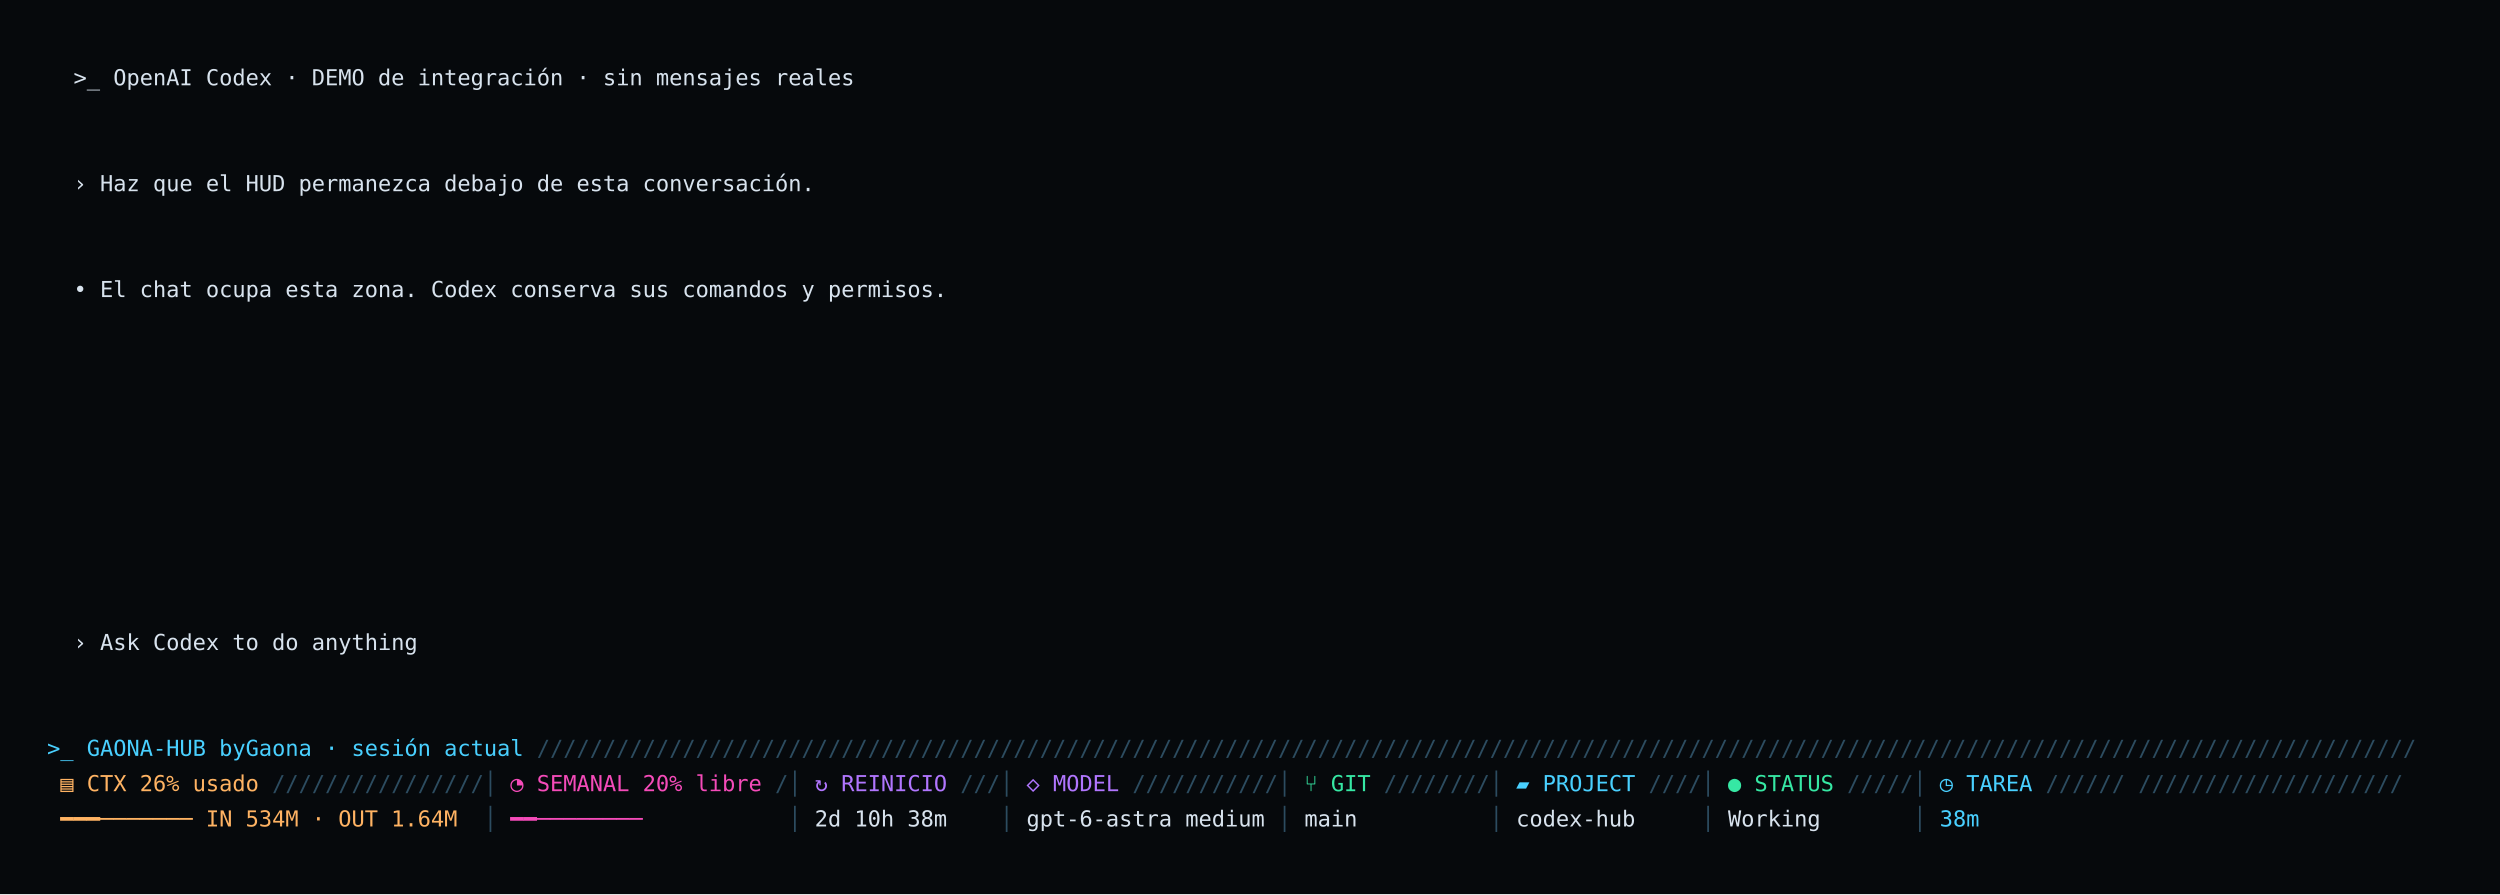
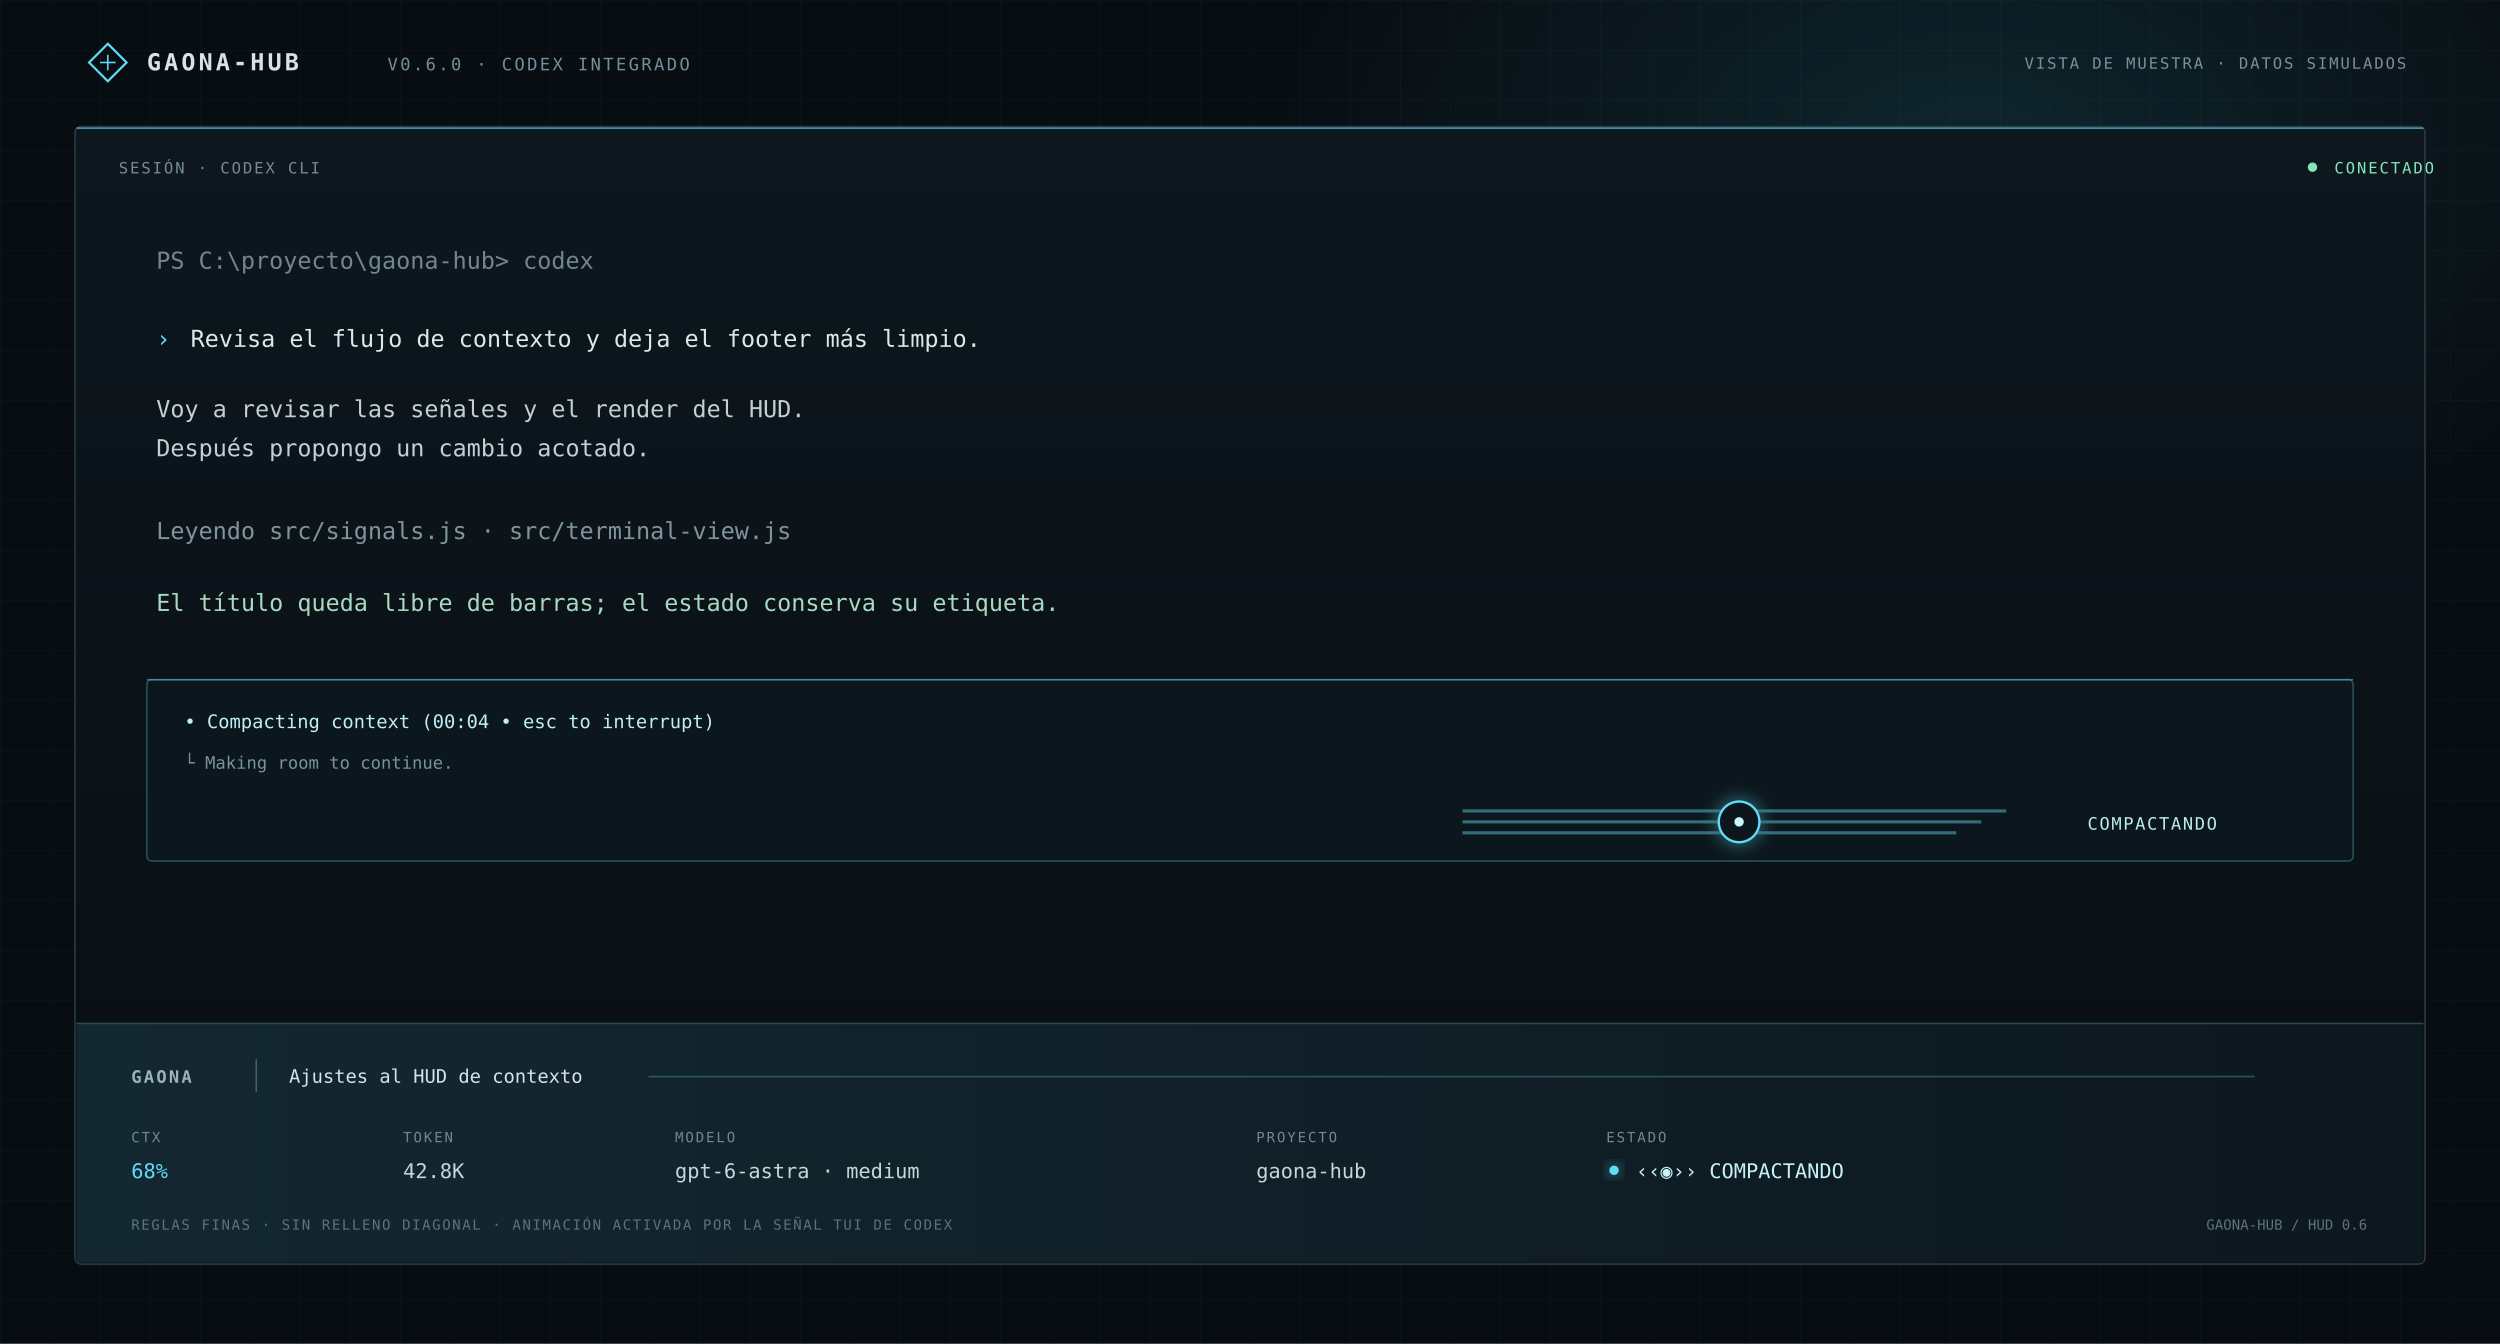
- <svg xmlns="http://www.w3.org/2000/svg" width="1700" height="608" viewBox="0 0 1700 608">
-   <rect width="100%" height="100%" fill="#06090c" />
-   <g font-family="Consolas, monospace" font-size="15">
-     <text x="32" y="58" xml:space="preserve">
-       <tspan x="32" fill="#d8e3ee"> </tspan>
-       <tspan x="41" fill="#d8e3ee"> </tspan>
-       <tspan x="50" fill="#d8e3ee">&gt;</tspan>
-       <tspan x="59" fill="#d8e3ee">_</tspan>
-       <tspan x="68" fill="#d8e3ee"> </tspan>
-       <tspan x="77" fill="#d8e3ee">O</tspan>
-       <tspan x="86" fill="#d8e3ee">p</tspan>
-       <tspan x="95" fill="#d8e3ee">e</tspan>
-       <tspan x="104" fill="#d8e3ee">n</tspan>
-       <tspan x="113" fill="#d8e3ee">A</tspan>
-       <tspan x="122" fill="#d8e3ee">I</tspan>
-       <tspan x="131" fill="#d8e3ee"> </tspan>
-       <tspan x="140" fill="#d8e3ee">C</tspan>
-       <tspan x="149" fill="#d8e3ee">o</tspan>
-       <tspan x="158" fill="#d8e3ee">d</tspan>
-       <tspan x="167" fill="#d8e3ee">e</tspan>
-       <tspan x="176" fill="#d8e3ee">x</tspan>
-       <tspan x="185" fill="#d8e3ee"> </tspan>
-       <tspan x="194" fill="#d8e3ee">·</tspan>
-       <tspan x="203" fill="#d8e3ee"> </tspan>
-       <tspan x="212" fill="#d8e3ee">D</tspan>
-       <tspan x="221" fill="#d8e3ee">E</tspan>
-       <tspan x="230" fill="#d8e3ee">M</tspan>
-       <tspan x="239" fill="#d8e3ee">O</tspan>
-       <tspan x="248" fill="#d8e3ee"> </tspan>
-       <tspan x="257" fill="#d8e3ee">d</tspan>
-       <tspan x="266" fill="#d8e3ee">e</tspan>
-       <tspan x="275" fill="#d8e3ee"> </tspan>
-       <tspan x="284" fill="#d8e3ee">i</tspan>
-       <tspan x="293" fill="#d8e3ee">n</tspan>
-       <tspan x="302" fill="#d8e3ee">t</tspan>
-       <tspan x="311" fill="#d8e3ee">e</tspan>
-       <tspan x="320" fill="#d8e3ee">g</tspan>
-       <tspan x="329" fill="#d8e3ee">r</tspan>
-       <tspan x="338" fill="#d8e3ee">a</tspan>
-       <tspan x="347" fill="#d8e3ee">c</tspan>
-       <tspan x="356" fill="#d8e3ee">i</tspan>
-       <tspan x="365" fill="#d8e3ee">ó</tspan>
-       <tspan x="374" fill="#d8e3ee">n</tspan>
-       <tspan x="383" fill="#d8e3ee"> </tspan>
-       <tspan x="392" fill="#d8e3ee">·</tspan>
-       <tspan x="401" fill="#d8e3ee"> </tspan>
-       <tspan x="410" fill="#d8e3ee">s</tspan>
-       <tspan x="419" fill="#d8e3ee">i</tspan>
-       <tspan x="428" fill="#d8e3ee">n</tspan>
-       <tspan x="437" fill="#d8e3ee"> </tspan>
-       <tspan x="446" fill="#d8e3ee">m</tspan>
-       <tspan x="455" fill="#d8e3ee">e</tspan>
-       <tspan x="464" fill="#d8e3ee">n</tspan>
-       <tspan x="473" fill="#d8e3ee">s</tspan>
-       <tspan x="482" fill="#d8e3ee">a</tspan>
-       <tspan x="491" fill="#d8e3ee">j</tspan>
-       <tspan x="500" fill="#d8e3ee">e</tspan>
-       <tspan x="509" fill="#d8e3ee">s</tspan>
-       <tspan x="518" fill="#d8e3ee"> </tspan>
-       <tspan x="527" fill="#d8e3ee">r</tspan>
-       <tspan x="536" fill="#d8e3ee">e</tspan>
-       <tspan x="545" fill="#d8e3ee">a</tspan>
-       <tspan x="554" fill="#d8e3ee">l</tspan>
-       <tspan x="563" fill="#d8e3ee">e</tspan>
-       <tspan x="572" fill="#d8e3ee">s</tspan>
-     </text>
-     <text x="32" y="82" xml:space="preserve" />
-     <text x="32" y="106" xml:space="preserve" />
-     <text x="32" y="130" xml:space="preserve">
-       <tspan x="32" fill="#d8e3ee"> </tspan>
-       <tspan x="41" fill="#d8e3ee"> </tspan>
-       <tspan x="50" fill="#d8e3ee">›</tspan>
-       <tspan x="59" fill="#d8e3ee"> </tspan>
-       <tspan x="68" fill="#d8e3ee">H</tspan>
-       <tspan x="77" fill="#d8e3ee">a</tspan>
-       <tspan x="86" fill="#d8e3ee">z</tspan>
-       <tspan x="95" fill="#d8e3ee"> </tspan>
-       <tspan x="104" fill="#d8e3ee">q</tspan>
-       <tspan x="113" fill="#d8e3ee">u</tspan>
-       <tspan x="122" fill="#d8e3ee">e</tspan>
-       <tspan x="131" fill="#d8e3ee"> </tspan>
-       <tspan x="140" fill="#d8e3ee">e</tspan>
-       <tspan x="149" fill="#d8e3ee">l</tspan>
-       <tspan x="158" fill="#d8e3ee"> </tspan>
-       <tspan x="167" fill="#d8e3ee">H</tspan>
-       <tspan x="176" fill="#d8e3ee">U</tspan>
-       <tspan x="185" fill="#d8e3ee">D</tspan>
-       <tspan x="194" fill="#d8e3ee"> </tspan>
-       <tspan x="203" fill="#d8e3ee">p</tspan>
-       <tspan x="212" fill="#d8e3ee">e</tspan>
-       <tspan x="221" fill="#d8e3ee">r</tspan>
-       <tspan x="230" fill="#d8e3ee">m</tspan>
-       <tspan x="239" fill="#d8e3ee">a</tspan>
-       <tspan x="248" fill="#d8e3ee">n</tspan>
-       <tspan x="257" fill="#d8e3ee">e</tspan>
-       <tspan x="266" fill="#d8e3ee">z</tspan>
-       <tspan x="275" fill="#d8e3ee">c</tspan>
-       <tspan x="284" fill="#d8e3ee">a</tspan>
-       <tspan x="293" fill="#d8e3ee"> </tspan>
-       <tspan x="302" fill="#d8e3ee">d</tspan>
-       <tspan x="311" fill="#d8e3ee">e</tspan>
-       <tspan x="320" fill="#d8e3ee">b</tspan>
-       <tspan x="329" fill="#d8e3ee">a</tspan>
-       <tspan x="338" fill="#d8e3ee">j</tspan>
-       <tspan x="347" fill="#d8e3ee">o</tspan>
-       <tspan x="356" fill="#d8e3ee"> </tspan>
-       <tspan x="365" fill="#d8e3ee">d</tspan>
-       <tspan x="374" fill="#d8e3ee">e</tspan>
-       <tspan x="383" fill="#d8e3ee"> </tspan>
-       <tspan x="392" fill="#d8e3ee">e</tspan>
-       <tspan x="401" fill="#d8e3ee">s</tspan>
-       <tspan x="410" fill="#d8e3ee">t</tspan>
-       <tspan x="419" fill="#d8e3ee">a</tspan>
-       <tspan x="428" fill="#d8e3ee"> </tspan>
-       <tspan x="437" fill="#d8e3ee">c</tspan>
-       <tspan x="446" fill="#d8e3ee">o</tspan>
-       <tspan x="455" fill="#d8e3ee">n</tspan>
-       <tspan x="464" fill="#d8e3ee">v</tspan>
-       <tspan x="473" fill="#d8e3ee">e</tspan>
-       <tspan x="482" fill="#d8e3ee">r</tspan>
-       <tspan x="491" fill="#d8e3ee">s</tspan>
-       <tspan x="500" fill="#d8e3ee">a</tspan>
-       <tspan x="509" fill="#d8e3ee">c</tspan>
-       <tspan x="518" fill="#d8e3ee">i</tspan>
-       <tspan x="527" fill="#d8e3ee">ó</tspan>
-       <tspan x="536" fill="#d8e3ee">n</tspan>
-       <tspan x="545" fill="#d8e3ee">.</tspan>
-     </text>
-     <text x="32" y="154" xml:space="preserve" />
-     <text x="32" y="178" xml:space="preserve" />
-     <text x="32" y="202" xml:space="preserve">
-       <tspan x="32" fill="#d8e3ee"> </tspan>
-       <tspan x="41" fill="#d8e3ee"> </tspan>
-       <tspan x="50" fill="#d8e3ee">•</tspan>
-       <tspan x="59" fill="#d8e3ee"> </tspan>
-       <tspan x="68" fill="#d8e3ee">E</tspan>
-       <tspan x="77" fill="#d8e3ee">l</tspan>
-       <tspan x="86" fill="#d8e3ee"> </tspan>
-       <tspan x="95" fill="#d8e3ee">c</tspan>
-       <tspan x="104" fill="#d8e3ee">h</tspan>
-       <tspan x="113" fill="#d8e3ee">a</tspan>
-       <tspan x="122" fill="#d8e3ee">t</tspan>
-       <tspan x="131" fill="#d8e3ee"> </tspan>
-       <tspan x="140" fill="#d8e3ee">o</tspan>
-       <tspan x="149" fill="#d8e3ee">c</tspan>
-       <tspan x="158" fill="#d8e3ee">u</tspan>
-       <tspan x="167" fill="#d8e3ee">p</tspan>
-       <tspan x="176" fill="#d8e3ee">a</tspan>
-       <tspan x="185" fill="#d8e3ee"> </tspan>
-       <tspan x="194" fill="#d8e3ee">e</tspan>
-       <tspan x="203" fill="#d8e3ee">s</tspan>
-       <tspan x="212" fill="#d8e3ee">t</tspan>
-       <tspan x="221" fill="#d8e3ee">a</tspan>
-       <tspan x="230" fill="#d8e3ee"> </tspan>
-       <tspan x="239" fill="#d8e3ee">z</tspan>
-       <tspan x="248" fill="#d8e3ee">o</tspan>
-       <tspan x="257" fill="#d8e3ee">n</tspan>
-       <tspan x="266" fill="#d8e3ee">a</tspan>
-       <tspan x="275" fill="#d8e3ee">.</tspan>
-       <tspan x="284" fill="#d8e3ee"> </tspan>
-       <tspan x="293" fill="#d8e3ee">C</tspan>
-       <tspan x="302" fill="#d8e3ee">o</tspan>
-       <tspan x="311" fill="#d8e3ee">d</tspan>
-       <tspan x="320" fill="#d8e3ee">e</tspan>
-       <tspan x="329" fill="#d8e3ee">x</tspan>
-       <tspan x="338" fill="#d8e3ee"> </tspan>
-       <tspan x="347" fill="#d8e3ee">c</tspan>
-       <tspan x="356" fill="#d8e3ee">o</tspan>
-       <tspan x="365" fill="#d8e3ee">n</tspan>
-       <tspan x="374" fill="#d8e3ee">s</tspan>
-       <tspan x="383" fill="#d8e3ee">e</tspan>
-       <tspan x="392" fill="#d8e3ee">r</tspan>
-       <tspan x="401" fill="#d8e3ee">v</tspan>
-       <tspan x="410" fill="#d8e3ee">a</tspan>
-       <tspan x="419" fill="#d8e3ee"> </tspan>
-       <tspan x="428" fill="#d8e3ee">s</tspan>
-       <tspan x="437" fill="#d8e3ee">u</tspan>
-       <tspan x="446" fill="#d8e3ee">s</tspan>
-       <tspan x="455" fill="#d8e3ee"> </tspan>
-       <tspan x="464" fill="#d8e3ee">c</tspan>
-       <tspan x="473" fill="#d8e3ee">o</tspan>
-       <tspan x="482" fill="#d8e3ee">m</tspan>
-       <tspan x="491" fill="#d8e3ee">a</tspan>
-       <tspan x="500" fill="#d8e3ee">n</tspan>
-       <tspan x="509" fill="#d8e3ee">d</tspan>
-       <tspan x="518" fill="#d8e3ee">o</tspan>
-       <tspan x="527" fill="#d8e3ee">s</tspan>
-       <tspan x="536" fill="#d8e3ee"> </tspan>
-       <tspan x="545" fill="#d8e3ee">y</tspan>
-       <tspan x="554" fill="#d8e3ee"> </tspan>
-       <tspan x="563" fill="#d8e3ee">p</tspan>
-       <tspan x="572" fill="#d8e3ee">e</tspan>
-       <tspan x="581" fill="#d8e3ee">r</tspan>
-       <tspan x="590" fill="#d8e3ee">m</tspan>
-       <tspan x="599" fill="#d8e3ee">i</tspan>
-       <tspan x="608" fill="#d8e3ee">s</tspan>
-       <tspan x="617" fill="#d8e3ee">o</tspan>
-       <tspan x="626" fill="#d8e3ee">s</tspan>
-       <tspan x="635" fill="#d8e3ee">.</tspan>
-     </text>
-     <text x="32" y="226" xml:space="preserve" />
-     <text x="32" y="250" xml:space="preserve" />
-     <text x="32" y="274" xml:space="preserve" />
-     <text x="32" y="298" xml:space="preserve" />
-     <text x="32" y="322" xml:space="preserve" />
-     <text x="32" y="346" xml:space="preserve" />
-     <text x="32" y="370" xml:space="preserve" />
-     <text x="32" y="394" xml:space="preserve" />
-     <text x="32" y="418" xml:space="preserve" />
-     <text x="32" y="442" xml:space="preserve">
-       <tspan x="32" fill="#d8e3ee"> </tspan>
-       <tspan x="41" fill="#d8e3ee"> </tspan>
-       <tspan x="50" fill="#d8e3ee">›</tspan>
-       <tspan x="59" fill="#d8e3ee"> </tspan>
-       <tspan x="68" fill="#d8e3ee">A</tspan>
-       <tspan x="77" fill="#d8e3ee">s</tspan>
-       <tspan x="86" fill="#d8e3ee">k</tspan>
-       <tspan x="95" fill="#d8e3ee"> </tspan>
-       <tspan x="104" fill="#d8e3ee">C</tspan>
-       <tspan x="113" fill="#d8e3ee">o</tspan>
-       <tspan x="122" fill="#d8e3ee">d</tspan>
-       <tspan x="131" fill="#d8e3ee">e</tspan>
-       <tspan x="140" fill="#d8e3ee">x</tspan>
-       <tspan x="149" fill="#d8e3ee"> </tspan>
-       <tspan x="158" fill="#d8e3ee">t</tspan>
-       <tspan x="167" fill="#d8e3ee">o</tspan>
-       <tspan x="176" fill="#d8e3ee"> </tspan>
-       <tspan x="185" fill="#d8e3ee">d</tspan>
-       <tspan x="194" fill="#d8e3ee">o</tspan>
-       <tspan x="203" fill="#d8e3ee"> </tspan>
-       <tspan x="212" fill="#d8e3ee">a</tspan>
-       <tspan x="221" fill="#d8e3ee">n</tspan>
-       <tspan x="230" fill="#d8e3ee">y</tspan>
-       <tspan x="239" fill="#d8e3ee">t</tspan>
-       <tspan x="248" fill="#d8e3ee">h</tspan>
-       <tspan x="257" fill="#d8e3ee">i</tspan>
-       <tspan x="266" fill="#d8e3ee">n</tspan>
-       <tspan x="275" fill="#d8e3ee">g</tspan>
-     </text>
-     <text x="32" y="466" xml:space="preserve" />
-     <text x="32" y="490" xml:space="preserve" />
-     <text x="32" y="514" xml:space="preserve">
-       <tspan x="32" fill="rgb(73,208,255)">&gt;</tspan>
-       <tspan x="41" fill="rgb(73,208,255)">_</tspan>
-       <tspan x="50" fill="rgb(73,208,255)"> </tspan>
-       <tspan x="59" fill="rgb(73,208,255)">G</tspan>
-       <tspan x="68" fill="rgb(73,208,255)">A</tspan>
-       <tspan x="77" fill="rgb(73,208,255)">O</tspan>
-       <tspan x="86" fill="rgb(73,208,255)">N</tspan>
-       <tspan x="95" fill="rgb(73,208,255)">A</tspan>
-       <tspan x="104" fill="rgb(73,208,255)">-</tspan>
-       <tspan x="113" fill="rgb(73,208,255)">H</tspan>
-       <tspan x="122" fill="rgb(73,208,255)">U</tspan>
-       <tspan x="131" fill="rgb(73,208,255)">B</tspan>
-       <tspan x="140" fill="rgb(73,208,255)"> </tspan>
-       <tspan x="149" fill="rgb(73,208,255)">b</tspan>
-       <tspan x="158" fill="rgb(73,208,255)">y</tspan>
-       <tspan x="167" fill="rgb(73,208,255)">G</tspan>
-       <tspan x="176" fill="rgb(73,208,255)">a</tspan>
-       <tspan x="185" fill="rgb(73,208,255)">o</tspan>
-       <tspan x="194" fill="rgb(73,208,255)">n</tspan>
-       <tspan x="203" fill="rgb(73,208,255)">a</tspan>
-       <tspan x="212" fill="rgb(73,208,255)"> </tspan>
-       <tspan x="221" fill="rgb(73,208,255)">·</tspan>
-       <tspan x="230" fill="rgb(73,208,255)"> </tspan>
-       <tspan x="239" fill="rgb(73,208,255)">s</tspan>
-       <tspan x="248" fill="rgb(73,208,255)">e</tspan>
-       <tspan x="257" fill="rgb(73,208,255)">s</tspan>
-       <tspan x="266" fill="rgb(73,208,255)">i</tspan>
-       <tspan x="275" fill="rgb(73,208,255)">ó</tspan>
-       <tspan x="284" fill="rgb(73,208,255)">n</tspan>
-       <tspan x="293" fill="rgb(73,208,255)"> </tspan>
-       <tspan x="302" fill="rgb(73,208,255)">a</tspan>
-       <tspan x="311" fill="rgb(73,208,255)">c</tspan>
-       <tspan x="320" fill="rgb(73,208,255)">t</tspan>
-       <tspan x="329" fill="rgb(73,208,255)">u</tspan>
-       <tspan x="338" fill="rgb(73,208,255)">a</tspan>
-       <tspan x="347" fill="rgb(73,208,255)">l</tspan>
-       <tspan x="356" fill="#d8e3ee"> </tspan>
-       <tspan x="365" fill="rgb(44,76,96)">/</tspan>
-       <tspan x="374" fill="rgb(44,76,96)">/</tspan>
-       <tspan x="383" fill="rgb(44,76,96)">/</tspan>
-       <tspan x="392" fill="rgb(44,76,96)">/</tspan>
-       <tspan x="401" fill="rgb(44,76,96)">/</tspan>
-       <tspan x="410" fill="rgb(44,76,96)">/</tspan>
-       <tspan x="419" fill="rgb(44,76,96)">/</tspan>
-       <tspan x="428" fill="rgb(44,76,96)">/</tspan>
-       <tspan x="437" fill="rgb(44,76,96)">/</tspan>
-       <tspan x="446" fill="rgb(44,76,96)">/</tspan>
-       <tspan x="455" fill="rgb(44,76,96)">/</tspan>
-       <tspan x="464" fill="rgb(44,76,96)">/</tspan>
-       <tspan x="473" fill="rgb(44,76,96)">/</tspan>
-       <tspan x="482" fill="rgb(44,76,96)">/</tspan>
-       <tspan x="491" fill="rgb(44,76,96)">/</tspan>
-       <tspan x="500" fill="rgb(44,76,96)">/</tspan>
-       <tspan x="509" fill="rgb(44,76,96)">/</tspan>
-       <tspan x="518" fill="rgb(44,76,96)">/</tspan>
-       <tspan x="527" fill="rgb(44,76,96)">/</tspan>
-       <tspan x="536" fill="rgb(44,76,96)">/</tspan>
-       <tspan x="545" fill="rgb(44,76,96)">/</tspan>
-       <tspan x="554" fill="rgb(44,76,96)">/</tspan>
-       <tspan x="563" fill="rgb(44,76,96)">/</tspan>
-       <tspan x="572" fill="rgb(44,76,96)">/</tspan>
-       <tspan x="581" fill="rgb(44,76,96)">/</tspan>
-       <tspan x="590" fill="rgb(44,76,96)">/</tspan>
-       <tspan x="599" fill="rgb(44,76,96)">/</tspan>
-       <tspan x="608" fill="rgb(44,76,96)">/</tspan>
-       <tspan x="617" fill="rgb(44,76,96)">/</tspan>
-       <tspan x="626" fill="rgb(44,76,96)">/</tspan>
-       <tspan x="635" fill="rgb(44,76,96)">/</tspan>
-       <tspan x="644" fill="rgb(44,76,96)">/</tspan>
-       <tspan x="653" fill="rgb(44,76,96)">/</tspan>
-       <tspan x="662" fill="rgb(44,76,96)">/</tspan>
-       <tspan x="671" fill="rgb(44,76,96)">/</tspan>
-       <tspan x="680" fill="rgb(44,76,96)">/</tspan>
-       <tspan x="689" fill="rgb(44,76,96)">/</tspan>
-       <tspan x="698" fill="rgb(44,76,96)">/</tspan>
-       <tspan x="707" fill="rgb(44,76,96)">/</tspan>
-       <tspan x="716" fill="rgb(44,76,96)">/</tspan>
-       <tspan x="725" fill="rgb(44,76,96)">/</tspan>
-       <tspan x="734" fill="rgb(44,76,96)">/</tspan>
-       <tspan x="743" fill="rgb(44,76,96)">/</tspan>
-       <tspan x="752" fill="rgb(44,76,96)">/</tspan>
-       <tspan x="761" fill="rgb(44,76,96)">/</tspan>
-       <tspan x="770" fill="rgb(44,76,96)">/</tspan>
-       <tspan x="779" fill="rgb(44,76,96)">/</tspan>
-       <tspan x="788" fill="rgb(44,76,96)">/</tspan>
-       <tspan x="797" fill="rgb(44,76,96)">/</tspan>
-       <tspan x="806" fill="rgb(44,76,96)">/</tspan>
-       <tspan x="815" fill="rgb(44,76,96)">/</tspan>
-       <tspan x="824" fill="rgb(44,76,96)">/</tspan>
-       <tspan x="833" fill="rgb(44,76,96)">/</tspan>
-       <tspan x="842" fill="rgb(44,76,96)">/</tspan>
-       <tspan x="851" fill="rgb(44,76,96)">/</tspan>
-       <tspan x="860" fill="rgb(44,76,96)">/</tspan>
-       <tspan x="869" fill="rgb(44,76,96)">/</tspan>
-       <tspan x="878" fill="rgb(44,76,96)">/</tspan>
-       <tspan x="887" fill="rgb(44,76,96)">/</tspan>
-       <tspan x="896" fill="rgb(44,76,96)">/</tspan>
-       <tspan x="905" fill="rgb(44,76,96)">/</tspan>
-       <tspan x="914" fill="rgb(44,76,96)">/</tspan>
-       <tspan x="923" fill="rgb(44,76,96)">/</tspan>
-       <tspan x="932" fill="rgb(44,76,96)">/</tspan>
-       <tspan x="941" fill="rgb(44,76,96)">/</tspan>
-       <tspan x="950" fill="rgb(44,76,96)">/</tspan>
-       <tspan x="959" fill="rgb(44,76,96)">/</tspan>
-       <tspan x="968" fill="rgb(44,76,96)">/</tspan>
-       <tspan x="977" fill="rgb(44,76,96)">/</tspan>
-       <tspan x="986" fill="rgb(44,76,96)">/</tspan>
-       <tspan x="995" fill="rgb(44,76,96)">/</tspan>
-       <tspan x="1004" fill="rgb(44,76,96)">/</tspan>
-       <tspan x="1013" fill="rgb(44,76,96)">/</tspan>
-       <tspan x="1022" fill="rgb(44,76,96)">/</tspan>
-       <tspan x="1031" fill="rgb(44,76,96)">/</tspan>
-       <tspan x="1040" fill="rgb(44,76,96)">/</tspan>
-       <tspan x="1049" fill="rgb(44,76,96)">/</tspan>
-       <tspan x="1058" fill="rgb(44,76,96)">/</tspan>
-       <tspan x="1067" fill="rgb(44,76,96)">/</tspan>
-       <tspan x="1076" fill="rgb(44,76,96)">/</tspan>
-       <tspan x="1085" fill="rgb(44,76,96)">/</tspan>
-       <tspan x="1094" fill="rgb(44,76,96)">/</tspan>
-       <tspan x="1103" fill="rgb(44,76,96)">/</tspan>
-       <tspan x="1112" fill="rgb(44,76,96)">/</tspan>
-       <tspan x="1121" fill="rgb(44,76,96)">/</tspan>
-       <tspan x="1130" fill="rgb(44,76,96)">/</tspan>
-       <tspan x="1139" fill="rgb(44,76,96)">/</tspan>
-       <tspan x="1148" fill="rgb(44,76,96)">/</tspan>
-       <tspan x="1157" fill="rgb(44,76,96)">/</tspan>
-       <tspan x="1166" fill="rgb(44,76,96)">/</tspan>
-       <tspan x="1175" fill="rgb(44,76,96)">/</tspan>
-       <tspan x="1184" fill="rgb(44,76,96)">/</tspan>
-       <tspan x="1193" fill="rgb(44,76,96)">/</tspan>
-       <tspan x="1202" fill="rgb(44,76,96)">/</tspan>
-       <tspan x="1211" fill="rgb(44,76,96)">/</tspan>
-       <tspan x="1220" fill="rgb(44,76,96)">/</tspan>
-       <tspan x="1229" fill="rgb(44,76,96)">/</tspan>
-       <tspan x="1238" fill="rgb(44,76,96)">/</tspan>
-       <tspan x="1247" fill="rgb(44,76,96)">/</tspan>
-       <tspan x="1256" fill="rgb(44,76,96)">/</tspan>
-       <tspan x="1265" fill="rgb(44,76,96)">/</tspan>
-       <tspan x="1274" fill="rgb(44,76,96)">/</tspan>
-       <tspan x="1283" fill="rgb(44,76,96)">/</tspan>
-       <tspan x="1292" fill="rgb(44,76,96)">/</tspan>
-       <tspan x="1301" fill="rgb(44,76,96)">/</tspan>
-       <tspan x="1310" fill="rgb(44,76,96)">/</tspan>
-       <tspan x="1319" fill="rgb(44,76,96)">/</tspan>
-       <tspan x="1328" fill="rgb(44,76,96)">/</tspan>
-       <tspan x="1337" fill="rgb(44,76,96)">/</tspan>
-       <tspan x="1346" fill="rgb(44,76,96)">/</tspan>
-       <tspan x="1355" fill="rgb(44,76,96)">/</tspan>
-       <tspan x="1364" fill="rgb(44,76,96)">/</tspan>
-       <tspan x="1373" fill="rgb(44,76,96)">/</tspan>
-       <tspan x="1382" fill="rgb(44,76,96)">/</tspan>
-       <tspan x="1391" fill="rgb(44,76,96)">/</tspan>
-       <tspan x="1400" fill="rgb(44,76,96)">/</tspan>
-       <tspan x="1409" fill="rgb(44,76,96)">/</tspan>
-       <tspan x="1418" fill="rgb(44,76,96)">/</tspan>
-       <tspan x="1427" fill="rgb(44,76,96)">/</tspan>
-       <tspan x="1436" fill="rgb(44,76,96)">/</tspan>
-       <tspan x="1445" fill="rgb(44,76,96)">/</tspan>
-       <tspan x="1454" fill="rgb(44,76,96)">/</tspan>
-       <tspan x="1463" fill="rgb(44,76,96)">/</tspan>
-       <tspan x="1472" fill="rgb(44,76,96)">/</tspan>
-       <tspan x="1481" fill="rgb(44,76,96)">/</tspan>
-       <tspan x="1490" fill="rgb(44,76,96)">/</tspan>
-       <tspan x="1499" fill="rgb(44,76,96)">/</tspan>
-       <tspan x="1508" fill="rgb(44,76,96)">/</tspan>
-       <tspan x="1517" fill="rgb(44,76,96)">/</tspan>
-       <tspan x="1526" fill="rgb(44,76,96)">/</tspan>
-       <tspan x="1535" fill="rgb(44,76,96)">/</tspan>
-       <tspan x="1544" fill="rgb(44,76,96)">/</tspan>
-       <tspan x="1553" fill="rgb(44,76,96)">/</tspan>
-       <tspan x="1562" fill="rgb(44,76,96)">/</tspan>
-       <tspan x="1571" fill="rgb(44,76,96)">/</tspan>
-       <tspan x="1580" fill="rgb(44,76,96)">/</tspan>
-       <tspan x="1589" fill="rgb(44,76,96)">/</tspan>
-       <tspan x="1598" fill="rgb(44,76,96)">/</tspan>
-       <tspan x="1607" fill="rgb(44,76,96)">/</tspan>
-       <tspan x="1616" fill="rgb(44,76,96)">/</tspan>
-       <tspan x="1625" fill="rgb(44,76,96)">/</tspan>
-       <tspan x="1634" fill="rgb(44,76,96)">/</tspan>
-     </text>
-     <text x="32" y="538" xml:space="preserve">
-       <tspan x="32" fill="#d8e3ee"> </tspan>
-       <tspan x="41" fill="rgb(255,179,99)">▤</tspan>
-       <tspan x="50" fill="rgb(255,179,99)"> </tspan>
-       <tspan x="59" fill="rgb(255,179,99)">C</tspan>
-       <tspan x="68" fill="rgb(255,179,99)">T</tspan>
-       <tspan x="77" fill="rgb(255,179,99)">X</tspan>
-       <tspan x="86" fill="rgb(255,179,99)"> </tspan>
-       <tspan x="95" fill="rgb(255,179,99)">2</tspan>
-       <tspan x="104" fill="rgb(255,179,99)">6</tspan>
-       <tspan x="113" fill="rgb(255,179,99)">%</tspan>
-       <tspan x="122" fill="rgb(255,179,99)"> </tspan>
-       <tspan x="131" fill="rgb(255,179,99)">u</tspan>
-       <tspan x="140" fill="rgb(255,179,99)">s</tspan>
-       <tspan x="149" fill="rgb(255,179,99)">a</tspan>
-       <tspan x="158" fill="rgb(255,179,99)">d</tspan>
-       <tspan x="167" fill="rgb(255,179,99)">o</tspan>
-       <tspan x="176" fill="#d8e3ee"> </tspan>
-       <tspan x="185" fill="rgb(44,76,96)">/</tspan>
-       <tspan x="194" fill="rgb(44,76,96)">/</tspan>
-       <tspan x="203" fill="rgb(44,76,96)">/</tspan>
-       <tspan x="212" fill="rgb(44,76,96)">/</tspan>
-       <tspan x="221" fill="rgb(44,76,96)">/</tspan>
-       <tspan x="230" fill="rgb(44,76,96)">/</tspan>
-       <tspan x="239" fill="rgb(44,76,96)">/</tspan>
-       <tspan x="248" fill="rgb(44,76,96)">/</tspan>
-       <tspan x="257" fill="rgb(44,76,96)">/</tspan>
-       <tspan x="266" fill="rgb(44,76,96)">/</tspan>
-       <tspan x="275" fill="rgb(44,76,96)">/</tspan>
-       <tspan x="284" fill="rgb(44,76,96)">/</tspan>
-       <tspan x="293" fill="rgb(44,76,96)">/</tspan>
-       <tspan x="302" fill="rgb(44,76,96)">/</tspan>
-       <tspan x="311" fill="rgb(44,76,96)">/</tspan>
-       <tspan x="320" fill="rgb(44,76,96)">/</tspan>
-       <tspan x="329" fill="rgb(44,76,96)">│</tspan>
-       <tspan x="338" fill="#d8e3ee"> </tspan>
-       <tspan x="347" fill="rgb(245,75,185)">◔</tspan>
-       <tspan x="356" fill="rgb(245,75,185)"> </tspan>
-       <tspan x="365" fill="rgb(245,75,185)">S</tspan>
-       <tspan x="374" fill="rgb(245,75,185)">E</tspan>
-       <tspan x="383" fill="rgb(245,75,185)">M</tspan>
-       <tspan x="392" fill="rgb(245,75,185)">A</tspan>
-       <tspan x="401" fill="rgb(245,75,185)">N</tspan>
-       <tspan x="410" fill="rgb(245,75,185)">A</tspan>
-       <tspan x="419" fill="rgb(245,75,185)">L</tspan>
-       <tspan x="428" fill="rgb(245,75,185)"> </tspan>
-       <tspan x="437" fill="rgb(245,75,185)">2</tspan>
-       <tspan x="446" fill="rgb(245,75,185)">0</tspan>
-       <tspan x="455" fill="rgb(245,75,185)">%</tspan>
-       <tspan x="464" fill="rgb(245,75,185)"> </tspan>
-       <tspan x="473" fill="rgb(245,75,185)">l</tspan>
-       <tspan x="482" fill="rgb(245,75,185)">i</tspan>
-       <tspan x="491" fill="rgb(245,75,185)">b</tspan>
-       <tspan x="500" fill="rgb(245,75,185)">r</tspan>
-       <tspan x="509" fill="rgb(245,75,185)">e</tspan>
-       <tspan x="518" fill="#d8e3ee"> </tspan>
-       <tspan x="527" fill="rgb(44,76,96)">/</tspan>
-       <tspan x="536" fill="rgb(44,76,96)">│</tspan>
-       <tspan x="545" fill="#d8e3ee"> </tspan>
-       <tspan x="554" fill="rgb(177,118,255)">↻</tspan>
-       <tspan x="563" fill="rgb(177,118,255)"> </tspan>
-       <tspan x="572" fill="rgb(177,118,255)">R</tspan>
-       <tspan x="581" fill="rgb(177,118,255)">E</tspan>
-       <tspan x="590" fill="rgb(177,118,255)">I</tspan>
-       <tspan x="599" fill="rgb(177,118,255)">N</tspan>
-       <tspan x="608" fill="rgb(177,118,255)">I</tspan>
-       <tspan x="617" fill="rgb(177,118,255)">C</tspan>
-       <tspan x="626" fill="rgb(177,118,255)">I</tspan>
-       <tspan x="635" fill="rgb(177,118,255)">O</tspan>
-       <tspan x="644" fill="#d8e3ee"> </tspan>
-       <tspan x="653" fill="rgb(44,76,96)">/</tspan>
-       <tspan x="662" fill="rgb(44,76,96)">/</tspan>
-       <tspan x="671" fill="rgb(44,76,96)">/</tspan>
-       <tspan x="680" fill="rgb(44,76,96)">│</tspan>
-       <tspan x="689" fill="#d8e3ee"> </tspan>
-       <tspan x="698" fill="rgb(177,118,255)">◇</tspan>
-       <tspan x="707" fill="rgb(177,118,255)"> </tspan>
-       <tspan x="716" fill="rgb(177,118,255)">M</tspan>
-       <tspan x="725" fill="rgb(177,118,255)">O</tspan>
-       <tspan x="734" fill="rgb(177,118,255)">D</tspan>
-       <tspan x="743" fill="rgb(177,118,255)">E</tspan>
-       <tspan x="752" fill="rgb(177,118,255)">L</tspan>
-       <tspan x="761" fill="#d8e3ee"> </tspan>
-       <tspan x="770" fill="rgb(44,76,96)">/</tspan>
-       <tspan x="779" fill="rgb(44,76,96)">/</tspan>
-       <tspan x="788" fill="rgb(44,76,96)">/</tspan>
-       <tspan x="797" fill="rgb(44,76,96)">/</tspan>
-       <tspan x="806" fill="rgb(44,76,96)">/</tspan>
-       <tspan x="815" fill="rgb(44,76,96)">/</tspan>
-       <tspan x="824" fill="rgb(44,76,96)">/</tspan>
-       <tspan x="833" fill="rgb(44,76,96)">/</tspan>
-       <tspan x="842" fill="rgb(44,76,96)">/</tspan>
-       <tspan x="851" fill="rgb(44,76,96)">/</tspan>
-       <tspan x="860" fill="rgb(44,76,96)">/</tspan>
-       <tspan x="869" fill="rgb(44,76,96)">│</tspan>
-       <tspan x="878" fill="#d8e3ee"> </tspan>
-       <tspan x="887" fill="rgb(54,232,164)">⑂</tspan>
-       <tspan x="896" fill="rgb(54,232,164)"> </tspan>
-       <tspan x="905" fill="rgb(54,232,164)">G</tspan>
-       <tspan x="914" fill="rgb(54,232,164)">I</tspan>
-       <tspan x="923" fill="rgb(54,232,164)">T</tspan>
-       <tspan x="932" fill="#d8e3ee"> </tspan>
-       <tspan x="941" fill="rgb(44,76,96)">/</tspan>
-       <tspan x="950" fill="rgb(44,76,96)">/</tspan>
-       <tspan x="959" fill="rgb(44,76,96)">/</tspan>
-       <tspan x="968" fill="rgb(44,76,96)">/</tspan>
-       <tspan x="977" fill="rgb(44,76,96)">/</tspan>
-       <tspan x="986" fill="rgb(44,76,96)">/</tspan>
-       <tspan x="995" fill="rgb(44,76,96)">/</tspan>
-       <tspan x="1004" fill="rgb(44,76,96)">/</tspan>
-       <tspan x="1013" fill="rgb(44,76,96)">│</tspan>
-       <tspan x="1022" fill="#d8e3ee"> </tspan>
-       <tspan x="1031" fill="rgb(73,208,255)">▰</tspan>
-       <tspan x="1040" fill="rgb(73,208,255)"> </tspan>
-       <tspan x="1049" fill="rgb(73,208,255)">P</tspan>
-       <tspan x="1058" fill="rgb(73,208,255)">R</tspan>
-       <tspan x="1067" fill="rgb(73,208,255)">O</tspan>
-       <tspan x="1076" fill="rgb(73,208,255)">J</tspan>
-       <tspan x="1085" fill="rgb(73,208,255)">E</tspan>
-       <tspan x="1094" fill="rgb(73,208,255)">C</tspan>
-       <tspan x="1103" fill="rgb(73,208,255)">T</tspan>
-       <tspan x="1112" fill="#d8e3ee"> </tspan>
-       <tspan x="1121" fill="rgb(44,76,96)">/</tspan>
-       <tspan x="1130" fill="rgb(44,76,96)">/</tspan>
-       <tspan x="1139" fill="rgb(44,76,96)">/</tspan>
-       <tspan x="1148" fill="rgb(44,76,96)">/</tspan>
-       <tspan x="1157" fill="rgb(44,76,96)">│</tspan>
-       <tspan x="1166" fill="#d8e3ee"> </tspan>
-       <tspan x="1175" fill="rgb(54,232,164)">●</tspan>
-       <tspan x="1184" fill="rgb(54,232,164)"> </tspan>
-       <tspan x="1193" fill="rgb(54,232,164)">S</tspan>
-       <tspan x="1202" fill="rgb(54,232,164)">T</tspan>
-       <tspan x="1211" fill="rgb(54,232,164)">A</tspan>
-       <tspan x="1220" fill="rgb(54,232,164)">T</tspan>
-       <tspan x="1229" fill="rgb(54,232,164)">U</tspan>
-       <tspan x="1238" fill="rgb(54,232,164)">S</tspan>
-       <tspan x="1247" fill="#d8e3ee"> </tspan>
-       <tspan x="1256" fill="rgb(44,76,96)">/</tspan>
-       <tspan x="1265" fill="rgb(44,76,96)">/</tspan>
-       <tspan x="1274" fill="rgb(44,76,96)">/</tspan>
-       <tspan x="1283" fill="rgb(44,76,96)">/</tspan>
-       <tspan x="1292" fill="rgb(44,76,96)">/</tspan>
-       <tspan x="1301" fill="rgb(44,76,96)">│</tspan>
-       <tspan x="1310" fill="#d8e3ee"> </tspan>
-       <tspan x="1319" fill="rgb(73,208,255)">◷</tspan>
-       <tspan x="1328" fill="rgb(73,208,255)"> </tspan>
-       <tspan x="1337" fill="rgb(73,208,255)">T</tspan>
-       <tspan x="1346" fill="rgb(73,208,255)">A</tspan>
-       <tspan x="1355" fill="rgb(73,208,255)">R</tspan>
-       <tspan x="1364" fill="rgb(73,208,255)">E</tspan>
-       <tspan x="1373" fill="rgb(73,208,255)">A</tspan>
-       <tspan x="1382" fill="#d8e3ee"> </tspan>
-       <tspan x="1391" fill="rgb(44,76,96)">/</tspan>
-       <tspan x="1400" fill="rgb(44,76,96)">/</tspan>
-       <tspan x="1409" fill="rgb(44,76,96)">/</tspan>
-       <tspan x="1418" fill="rgb(44,76,96)">/</tspan>
-       <tspan x="1427" fill="rgb(44,76,96)">/</tspan>
-       <tspan x="1436" fill="rgb(44,76,96)">/</tspan>
-       <tspan x="1445" fill="#d8e3ee"> </tspan>
-       <tspan x="1454" fill="rgb(44,76,96)">/</tspan>
-       <tspan x="1463" fill="rgb(44,76,96)">/</tspan>
-       <tspan x="1472" fill="rgb(44,76,96)">/</tspan>
-       <tspan x="1481" fill="rgb(44,76,96)">/</tspan>
-       <tspan x="1490" fill="rgb(44,76,96)">/</tspan>
-       <tspan x="1499" fill="rgb(44,76,96)">/</tspan>
-       <tspan x="1508" fill="rgb(44,76,96)">/</tspan>
-       <tspan x="1517" fill="rgb(44,76,96)">/</tspan>
-       <tspan x="1526" fill="rgb(44,76,96)">/</tspan>
-       <tspan x="1535" fill="rgb(44,76,96)">/</tspan>
-       <tspan x="1544" fill="rgb(44,76,96)">/</tspan>
-       <tspan x="1553" fill="rgb(44,76,96)">/</tspan>
-       <tspan x="1562" fill="rgb(44,76,96)">/</tspan>
-       <tspan x="1571" fill="rgb(44,76,96)">/</tspan>
-       <tspan x="1580" fill="rgb(44,76,96)">/</tspan>
-       <tspan x="1589" fill="rgb(44,76,96)">/</tspan>
-       <tspan x="1598" fill="rgb(44,76,96)">/</tspan>
-       <tspan x="1607" fill="rgb(44,76,96)">/</tspan>
-       <tspan x="1616" fill="rgb(44,76,96)">/</tspan>
-       <tspan x="1625" fill="rgb(44,76,96)">/</tspan>
-     </text>
-     <text x="32" y="562" xml:space="preserve">
-       <tspan x="32" fill="#d8e3ee"> </tspan>
-       <tspan x="41" fill="rgb(255,179,99)">━</tspan>
-       <tspan x="50" fill="rgb(255,179,99)">━</tspan>
-       <tspan x="59" fill="rgb(255,179,99)">━</tspan>
-       <tspan x="68" fill="rgb(255,179,99)">─</tspan>
-       <tspan x="77" fill="rgb(255,179,99)">─</tspan>
-       <tspan x="86" fill="rgb(255,179,99)">─</tspan>
-       <tspan x="95" fill="rgb(255,179,99)">─</tspan>
-       <tspan x="104" fill="rgb(255,179,99)">─</tspan>
-       <tspan x="113" fill="rgb(255,179,99)">─</tspan>
-       <tspan x="122" fill="rgb(255,179,99)">─</tspan>
-       <tspan x="131" fill="rgb(255,179,99)"> </tspan>
-       <tspan x="140" fill="rgb(255,179,99)">I</tspan>
-       <tspan x="149" fill="rgb(255,179,99)">N</tspan>
-       <tspan x="158" fill="rgb(255,179,99)"> </tspan>
-       <tspan x="167" fill="rgb(255,179,99)">5</tspan>
-       <tspan x="176" fill="rgb(255,179,99)">3</tspan>
-       <tspan x="185" fill="rgb(255,179,99)">4</tspan>
-       <tspan x="194" fill="rgb(255,179,99)">M</tspan>
-       <tspan x="203" fill="rgb(255,179,99)"> </tspan>
-       <tspan x="212" fill="rgb(255,179,99)">·</tspan>
-       <tspan x="221" fill="rgb(255,179,99)"> </tspan>
-       <tspan x="230" fill="rgb(255,179,99)">O</tspan>
-       <tspan x="239" fill="rgb(255,179,99)">U</tspan>
-       <tspan x="248" fill="rgb(255,179,99)">T</tspan>
-       <tspan x="257" fill="rgb(255,179,99)"> </tspan>
-       <tspan x="266" fill="rgb(255,179,99)">1</tspan>
-       <tspan x="275" fill="rgb(255,179,99)">.</tspan>
-       <tspan x="284" fill="rgb(255,179,99)">6</tspan>
-       <tspan x="293" fill="rgb(255,179,99)">4</tspan>
-       <tspan x="302" fill="rgb(255,179,99)">M</tspan>
-       <tspan x="311" fill="#d8e3ee"> </tspan>
-       <tspan x="320" fill="#d8e3ee"> </tspan>
-       <tspan x="329" fill="rgb(44,76,96)">│</tspan>
-       <tspan x="338" fill="#d8e3ee"> </tspan>
-       <tspan x="347" fill="rgb(245,75,185)">━</tspan>
-       <tspan x="356" fill="rgb(245,75,185)">━</tspan>
-       <tspan x="365" fill="rgb(245,75,185)">─</tspan>
-       <tspan x="374" fill="rgb(245,75,185)">─</tspan>
-       <tspan x="383" fill="rgb(245,75,185)">─</tspan>
-       <tspan x="392" fill="rgb(245,75,185)">─</tspan>
-       <tspan x="401" fill="rgb(245,75,185)">─</tspan>
-       <tspan x="410" fill="rgb(245,75,185)">─</tspan>
-       <tspan x="419" fill="rgb(245,75,185)">─</tspan>
-       <tspan x="428" fill="rgb(245,75,185)">─</tspan>
-       <tspan x="437" fill="#d8e3ee"> </tspan>
-       <tspan x="446" fill="#d8e3ee"> </tspan>
-       <tspan x="455" fill="#d8e3ee"> </tspan>
-       <tspan x="464" fill="#d8e3ee"> </tspan>
-       <tspan x="473" fill="#d8e3ee"> </tspan>
-       <tspan x="482" fill="#d8e3ee"> </tspan>
-       <tspan x="491" fill="#d8e3ee"> </tspan>
-       <tspan x="500" fill="#d8e3ee"> </tspan>
-       <tspan x="509" fill="#d8e3ee"> </tspan>
-       <tspan x="518" fill="#d8e3ee"> </tspan>
-       <tspan x="527" fill="#d8e3ee"> </tspan>
-       <tspan x="536" fill="rgb(44,76,96)">│</tspan>
-       <tspan x="545" fill="#d8e3ee"> </tspan>
-       <tspan x="554" fill="rgb(216,227,238)">2</tspan>
-       <tspan x="563" fill="rgb(216,227,238)">d</tspan>
-       <tspan x="572" fill="rgb(216,227,238)"> </tspan>
-       <tspan x="581" fill="rgb(216,227,238)">1</tspan>
-       <tspan x="590" fill="rgb(216,227,238)">0</tspan>
-       <tspan x="599" fill="rgb(216,227,238)">h</tspan>
-       <tspan x="608" fill="rgb(216,227,238)"> </tspan>
-       <tspan x="617" fill="rgb(216,227,238)">3</tspan>
-       <tspan x="626" fill="rgb(216,227,238)">8</tspan>
-       <tspan x="635" fill="rgb(216,227,238)">m</tspan>
-       <tspan x="644" fill="#d8e3ee"> </tspan>
-       <tspan x="653" fill="#d8e3ee"> </tspan>
-       <tspan x="662" fill="#d8e3ee"> </tspan>
-       <tspan x="671" fill="#d8e3ee"> </tspan>
-       <tspan x="680" fill="rgb(44,76,96)">│</tspan>
-       <tspan x="689" fill="#d8e3ee"> </tspan>
-       <tspan x="698" fill="rgb(216,227,238)">g</tspan>
-       <tspan x="707" fill="rgb(216,227,238)">p</tspan>
-       <tspan x="716" fill="rgb(216,227,238)">t</tspan>
-       <tspan x="725" fill="rgb(216,227,238)">-</tspan>
-       <tspan x="734" fill="rgb(216,227,238)">6</tspan>
-       <tspan x="743" fill="rgb(216,227,238)">-</tspan>
-       <tspan x="752" fill="rgb(216,227,238)">a</tspan>
-       <tspan x="761" fill="rgb(216,227,238)">s</tspan>
-       <tspan x="770" fill="rgb(216,227,238)">t</tspan>
-       <tspan x="779" fill="rgb(216,227,238)">r</tspan>
-       <tspan x="788" fill="rgb(216,227,238)">a</tspan>
-       <tspan x="797" fill="rgb(216,227,238)"> </tspan>
-       <tspan x="806" fill="rgb(216,227,238)">m</tspan>
-       <tspan x="815" fill="rgb(216,227,238)">e</tspan>
-       <tspan x="824" fill="rgb(216,227,238)">d</tspan>
-       <tspan x="833" fill="rgb(216,227,238)">i</tspan>
-       <tspan x="842" fill="rgb(216,227,238)">u</tspan>
-       <tspan x="851" fill="rgb(216,227,238)">m</tspan>
-       <tspan x="860" fill="#d8e3ee"> </tspan>
-       <tspan x="869" fill="rgb(44,76,96)">│</tspan>
-       <tspan x="878" fill="#d8e3ee"> </tspan>
-       <tspan x="887" fill="rgb(216,227,238)">m</tspan>
-       <tspan x="896" fill="rgb(216,227,238)">a</tspan>
-       <tspan x="905" fill="rgb(216,227,238)">i</tspan>
-       <tspan x="914" fill="rgb(216,227,238)">n</tspan>
-       <tspan x="923" fill="#d8e3ee"> </tspan>
-       <tspan x="932" fill="#d8e3ee"> </tspan>
-       <tspan x="941" fill="#d8e3ee"> </tspan>
-       <tspan x="950" fill="#d8e3ee"> </tspan>
-       <tspan x="959" fill="#d8e3ee"> </tspan>
-       <tspan x="968" fill="#d8e3ee"> </tspan>
-       <tspan x="977" fill="#d8e3ee"> </tspan>
-       <tspan x="986" fill="#d8e3ee"> </tspan>
-       <tspan x="995" fill="#d8e3ee"> </tspan>
-       <tspan x="1004" fill="#d8e3ee"> </tspan>
-       <tspan x="1013" fill="rgb(44,76,96)">│</tspan>
-       <tspan x="1022" fill="#d8e3ee"> </tspan>
-       <tspan x="1031" fill="rgb(216,227,238)">c</tspan>
-       <tspan x="1040" fill="rgb(216,227,238)">o</tspan>
-       <tspan x="1049" fill="rgb(216,227,238)">d</tspan>
-       <tspan x="1058" fill="rgb(216,227,238)">e</tspan>
-       <tspan x="1067" fill="rgb(216,227,238)">x</tspan>
-       <tspan x="1076" fill="rgb(216,227,238)">-</tspan>
-       <tspan x="1085" fill="rgb(216,227,238)">h</tspan>
-       <tspan x="1094" fill="rgb(216,227,238)">u</tspan>
-       <tspan x="1103" fill="rgb(216,227,238)">b</tspan>
-       <tspan x="1112" fill="#d8e3ee"> </tspan>
-       <tspan x="1121" fill="#d8e3ee"> </tspan>
-       <tspan x="1130" fill="#d8e3ee"> </tspan>
-       <tspan x="1139" fill="#d8e3ee"> </tspan>
-       <tspan x="1148" fill="#d8e3ee"> </tspan>
-       <tspan x="1157" fill="rgb(44,76,96)">│</tspan>
-       <tspan x="1166" fill="#d8e3ee"> </tspan>
-       <tspan x="1175" fill="rgb(216,227,238)">W</tspan>
-       <tspan x="1184" fill="rgb(216,227,238)">o</tspan>
-       <tspan x="1193" fill="rgb(216,227,238)">r</tspan>
-       <tspan x="1202" fill="rgb(216,227,238)">k</tspan>
-       <tspan x="1211" fill="rgb(216,227,238)">i</tspan>
-       <tspan x="1220" fill="rgb(216,227,238)">n</tspan>
-       <tspan x="1229" fill="rgb(216,227,238)">g</tspan>
-       <tspan x="1238" fill="#d8e3ee"> </tspan>
-       <tspan x="1247" fill="#d8e3ee"> </tspan>
-       <tspan x="1256" fill="#d8e3ee"> </tspan>
-       <tspan x="1265" fill="#d8e3ee"> </tspan>
-       <tspan x="1274" fill="#d8e3ee"> </tspan>
-       <tspan x="1283" fill="#d8e3ee"> </tspan>
-       <tspan x="1292" fill="#d8e3ee"> </tspan>
-       <tspan x="1301" fill="rgb(44,76,96)">│</tspan>
-       <tspan x="1310" fill="#d8e3ee"> </tspan>
-       <tspan x="1319" fill="rgb(73,208,255)">3</tspan>
-       <tspan x="1328" fill="rgb(73,208,255)">8</tspan>
-       <tspan x="1337" fill="rgb(73,208,255)">m</tspan>
-     </text>
+ <svg xmlns="http://www.w3.org/2000/svg" viewBox="0 0 1600 860" role="img" aria-labelledby="title desc">
+   <defs>
+     <pattern id="grid" width="32" height="32" patternUnits="userSpaceOnUse">
+       <path d="M32 0H0V32" fill="none" stroke="#24404a" stroke-opacity=".16" stroke-width="1" />
+     </pattern>
+     <linearGradient id="panel" x2="0" y2="1">
+       <stop stop-color="#0e171e" />
+       <stop offset="1" stop-color="#080e13" />
+     </linearGradient>
+     <linearGradient id="footer" x2="1">
+       <stop stop-color="#142832" />
+       <stop offset="1" stop-color="#0d171e" />
+     </linearGradient>
+     <radialGradient id="glow">
+       <stop stop-color="#40d8f4" stop-opacity=".12" />
+       <stop offset="1" stop-color="#40d8f4" stop-opacity="0" />
+     </radialGradient>
+     <filter id="softGlow" x="-60%" y="-60%" width="220%" height="220%">
+       <feGaussianBlur stdDeviation="5" result="blur" />
+       <feMerge>
+         <feMergeNode in="blur" />
+         <feMergeNode in="SourceGraphic" />
+       </feMerge>
+     </filter>
+   </defs>
+   <rect width="1600" height="860" fill="#080d12" />
+   <rect width="1600" height="860" fill="url(#grid)" />
+   <ellipse cx="1260" cy="100" rx="450" ry="280" fill="url(#glow)" />
+   <g font-family="Cascadia Code, Consolas, monospace">
+     <path d="M57 40 69 28 81 40 69 52Z" fill="none" stroke="#60dcf5" stroke-width="1.4" />
+     <path d="M64 40h10M69 35v10" stroke="#60dcf5" stroke-width="1" />
+     <text x="94" y="45" fill="#d6e4e9" font-size="15" font-weight="700" letter-spacing="2">GAONA-HUB</text>
+     <text x="248" y="45" fill="#72909a" font-size="11" letter-spacing="1.5">V0.6.0 · CODEX INTEGRADO</text>
+     <text x="1540" y="44" text-anchor="end" fill="#78909a" font-size="10" letter-spacing="1.2">VISTA DE MUESTRA · DATOS SIMULADOS</text>
+   </g>
+   <rect x="48" y="81" width="1504" height="728" rx="4" fill="url(#panel)" stroke="#2a3b44" />
+   <path d="M49 82h1502" stroke="#60dcf5" stroke-opacity=".68" />
+   <g font-family="Cascadia Code, Consolas, monospace" font-size="10" letter-spacing="1.2">
+     <text x="76" y="111" fill="#748a94">SESIÓN · CODEX CLI</text>
+     <circle cx="1480" cy="107" r="3" fill="#83e6bb" />
+     <text x="1494" y="111" fill="#83e6bb">CONECTADO</text>
+   </g>
+   <g font-family="Cascadia Code, Consolas, monospace" font-size="15">
+     <text x="100" y="172" fill="#71868f">PS C:\proyecto\gaona-hub&gt; codex</text>
+     <text x="100" y="222" fill="#60dcf5">›</text>
+     <text x="122" y="222" fill="#dce8ec">Revisa el flujo de contexto y deja el footer más limpio.</text>
+     <text x="100" y="267" fill="#c1d0d5">Voy a revisar las señales y el render del HUD.</text>
+     <text x="100" y="292" fill="#c1d0d5">Después propongo un cambio acotado.</text>
+     <text x="100" y="345" fill="#7f959e">Leyendo src/signals.js · src/terminal-view.js</text>
+     <text x="100" y="391" fill="#a9d9c0">El título queda libre de barras; el estado conserva su etiqueta.</text>
+   </g>
+   <g transform="translate(94 435)">
+     <rect width="1412" height="116" rx="3" fill="#0c171d" stroke="#29505d" />
+     <path d="M0 0h1412" stroke="#60dcf5" stroke-opacity=".45" />
+     <text x="24" y="31" font-family="Cascadia Code, Consolas, monospace" font-size="12" fill="#bfeef5">• Compacting context (00:04 • esc to interrupt)</text>
+     <text x="24" y="57" font-family="Cascadia Code, Consolas, monospace" font-size="11" fill="#77949f">└ Making room to continue.</text>
+     <path d="M842 84H1026M842 91H1004M842 98H987" stroke="#4b9bac" stroke-opacity=".65" stroke-width="2" />
+     <path d="M1190 84h-164M1174 91h-170M1158 98h-171" stroke="#4b9bac" stroke-opacity=".65" stroke-width="2" />
+     <circle cx="1019" cy="91" r="13" fill="#0c171d" stroke="#60dcf5" stroke-width="1.5" filter="url(#softGlow)" />
+     <circle cx="1019" cy="91" r="3" fill="#c5f7fc" />
+     <text x="1242" y="96" font-family="Cascadia Code, Consolas, monospace" font-size="11" letter-spacing="1" fill="#bdeaf0">COMPACTANDO</text>
+   </g>
+   <rect x="49" y="655" width="1502" height="153" fill="url(#footer)" />
+   <path d="M49 655h1502" stroke="#2b4853" />
+   <g font-family="Cascadia Code, Consolas, monospace">
+     <text x="84" y="693" fill="#9bb3bc" font-size="11" font-weight="700" letter-spacing="1.4">GAONA</text>
+     <path d="M164 678v21" stroke="#416370" />
+     <text x="185" y="693" fill="#d5e4e9" font-size="12">Ajustes al HUD de contexto</text>
+     <path d="M415 689h1028" stroke="#37788a" stroke-opacity=".62" />
+     <g transform="translate(84 731)">
+       <text fill="#708894" font-size="9" letter-spacing="1.2">CTX</text>
+       <text y="23" fill="#60dcf5" font-size="13">68%</text>
+       <text x="174" fill="#708894" font-size="9" letter-spacing="1.2">TOKEN</text>
+       <text x="174" y="23" fill="#c5d7dc" font-size="13">42.8K</text>
+       <text x="348" fill="#708894" font-size="9" letter-spacing="1.2">MODELO</text>
+       <text x="348" y="23" fill="#c5d7dc" font-size="13">gpt-6-astra · medium</text>
+       <text x="720" fill="#708894" font-size="9" letter-spacing="1.2">PROYECTO</text>
+       <text x="720" y="23" fill="#c5d7dc" font-size="13">gaona-hub</text>
+       <text x="944" fill="#708894" font-size="9" letter-spacing="1.2">ESTADO</text>
+       <circle cx="949" cy="18" r="3" fill="#60dcf5" filter="url(#softGlow)" />
+       <text x="963" y="23" fill="#c5f2f7" font-size="13">‹‹◉›› COMPACTANDO</text>
+     </g>
+     <text x="84" y="787" fill="#5d727c" font-size="9" letter-spacing="1">REGLAS FINAS · SIN RELLENO DIAGONAL · ANIMACIÓN ACTIVADA POR LA SEÑAL TUI DE CODEX</text>
+     <text x="1515" y="787" text-anchor="end" fill="#5d727c" font-size="9">GAONA-HUB / HUD 0.6</text>
  </g>
</svg>
